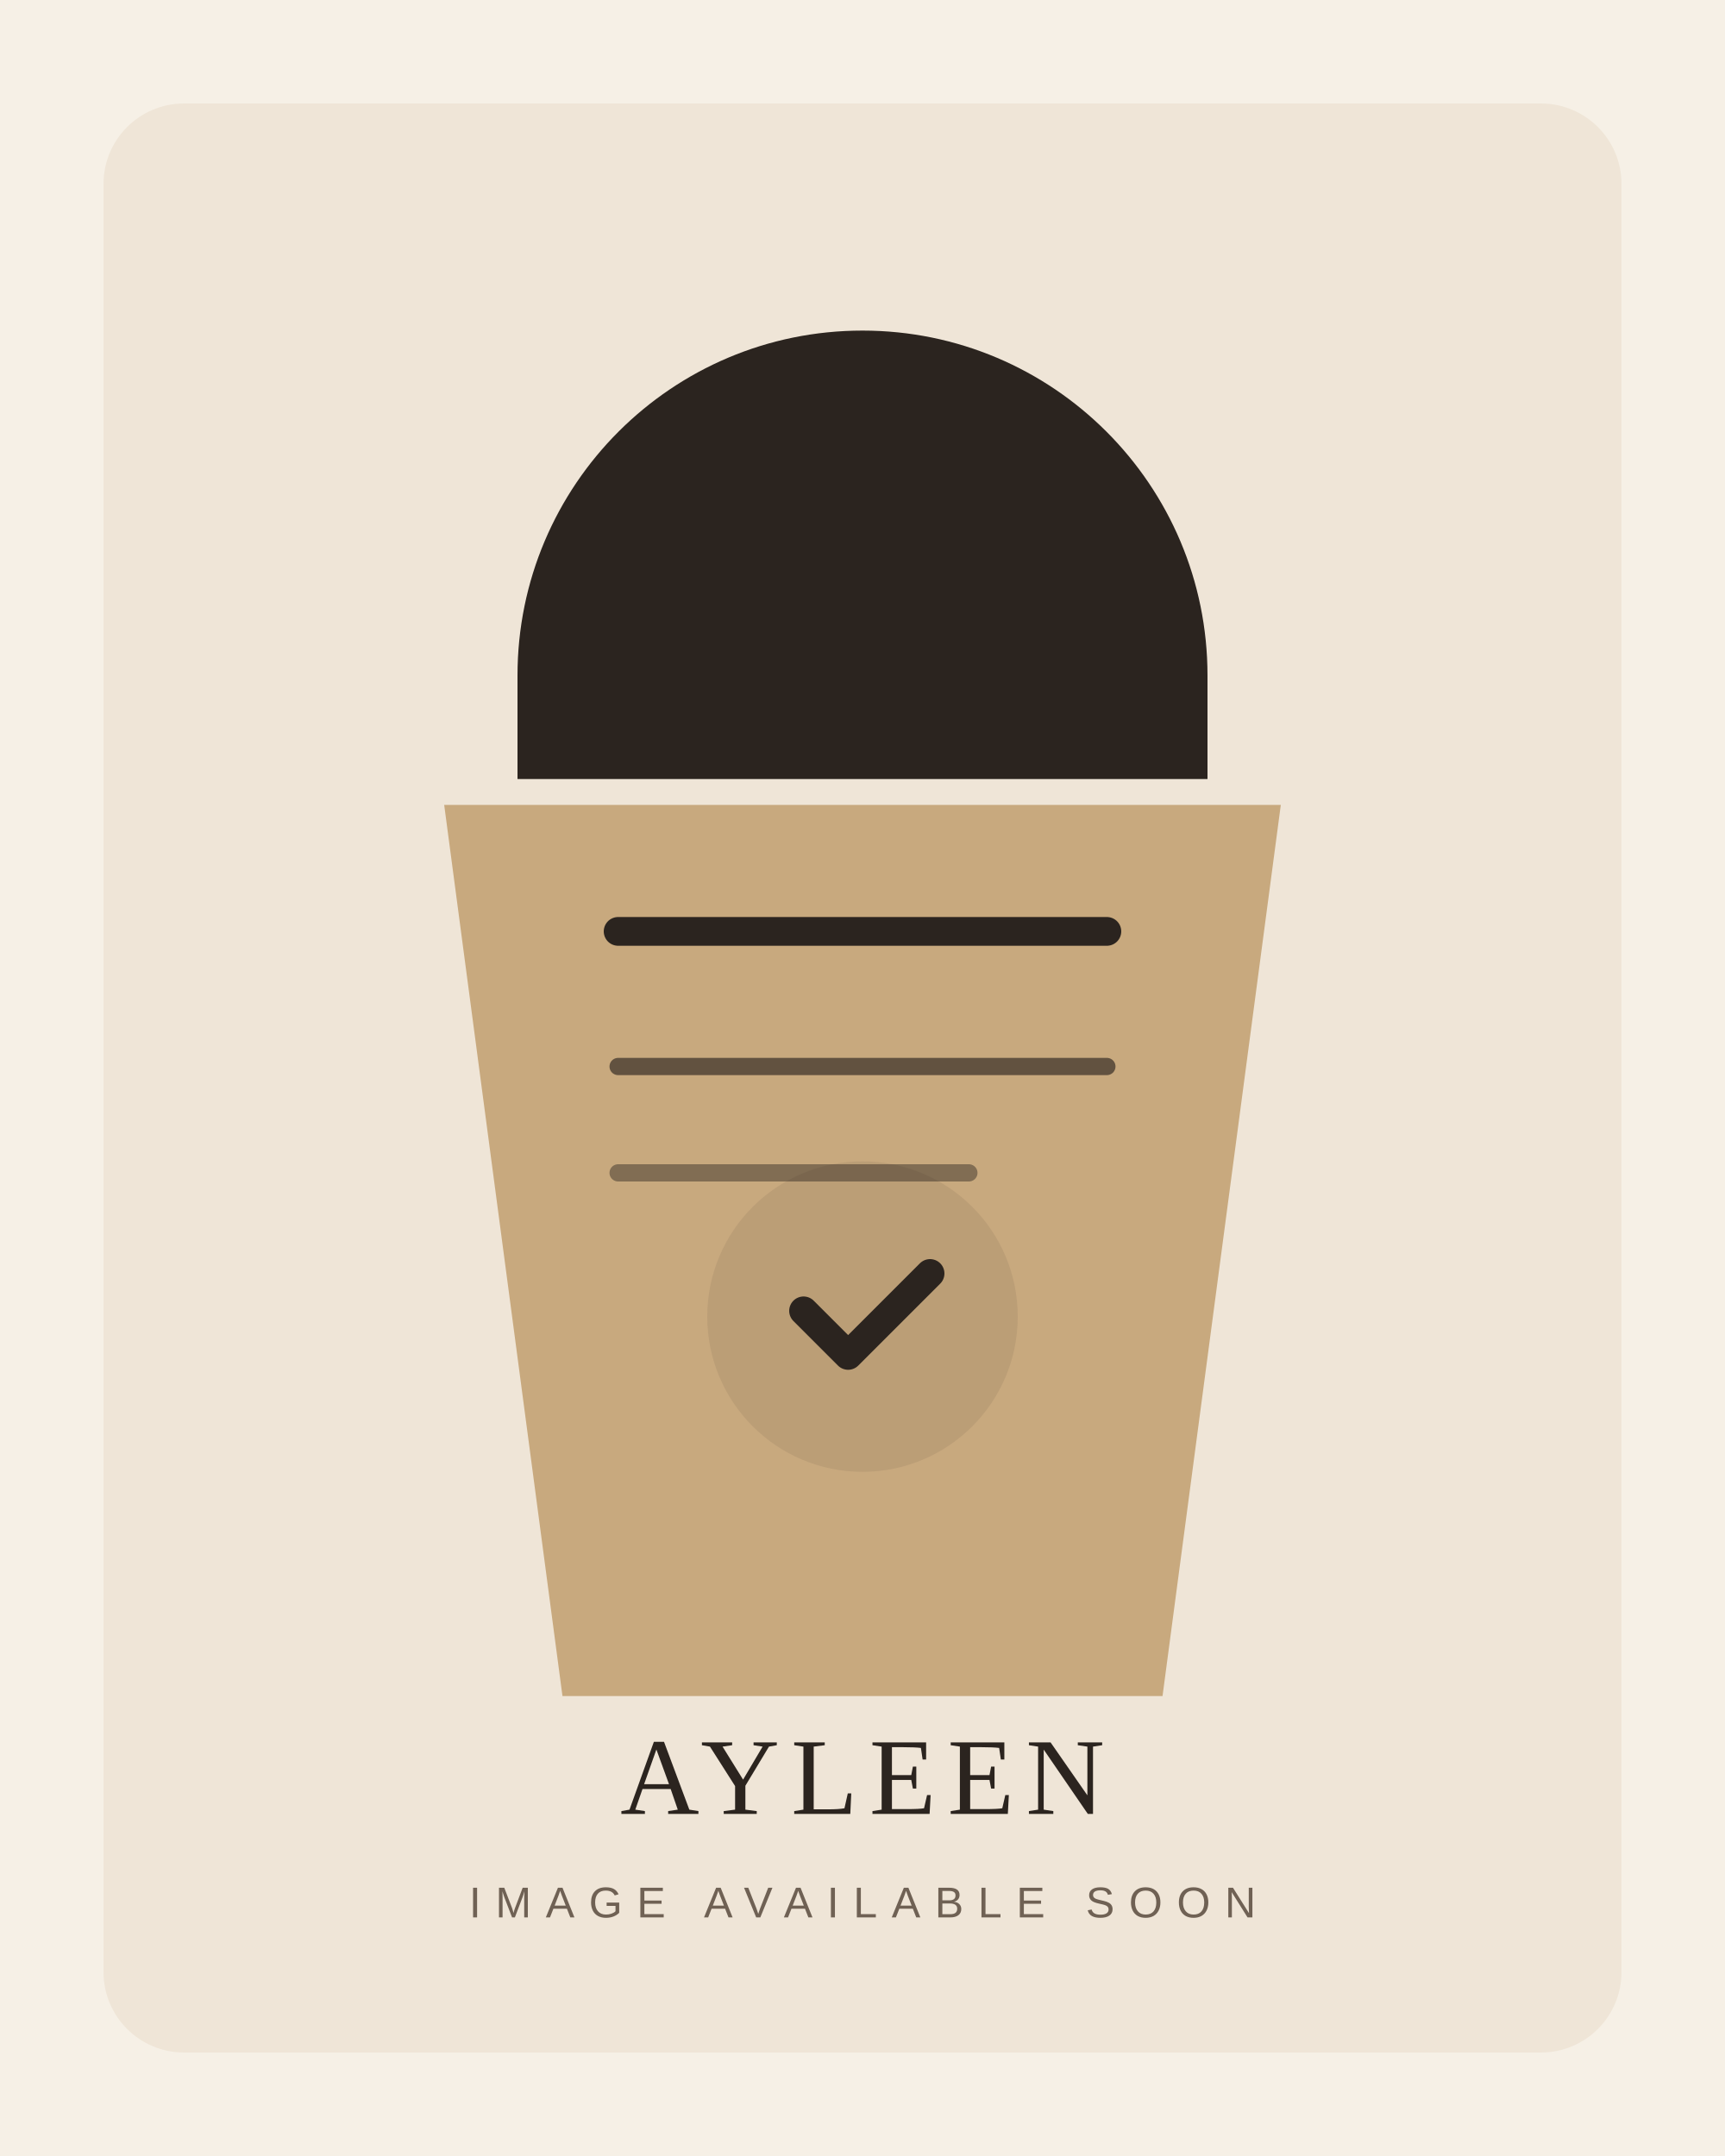
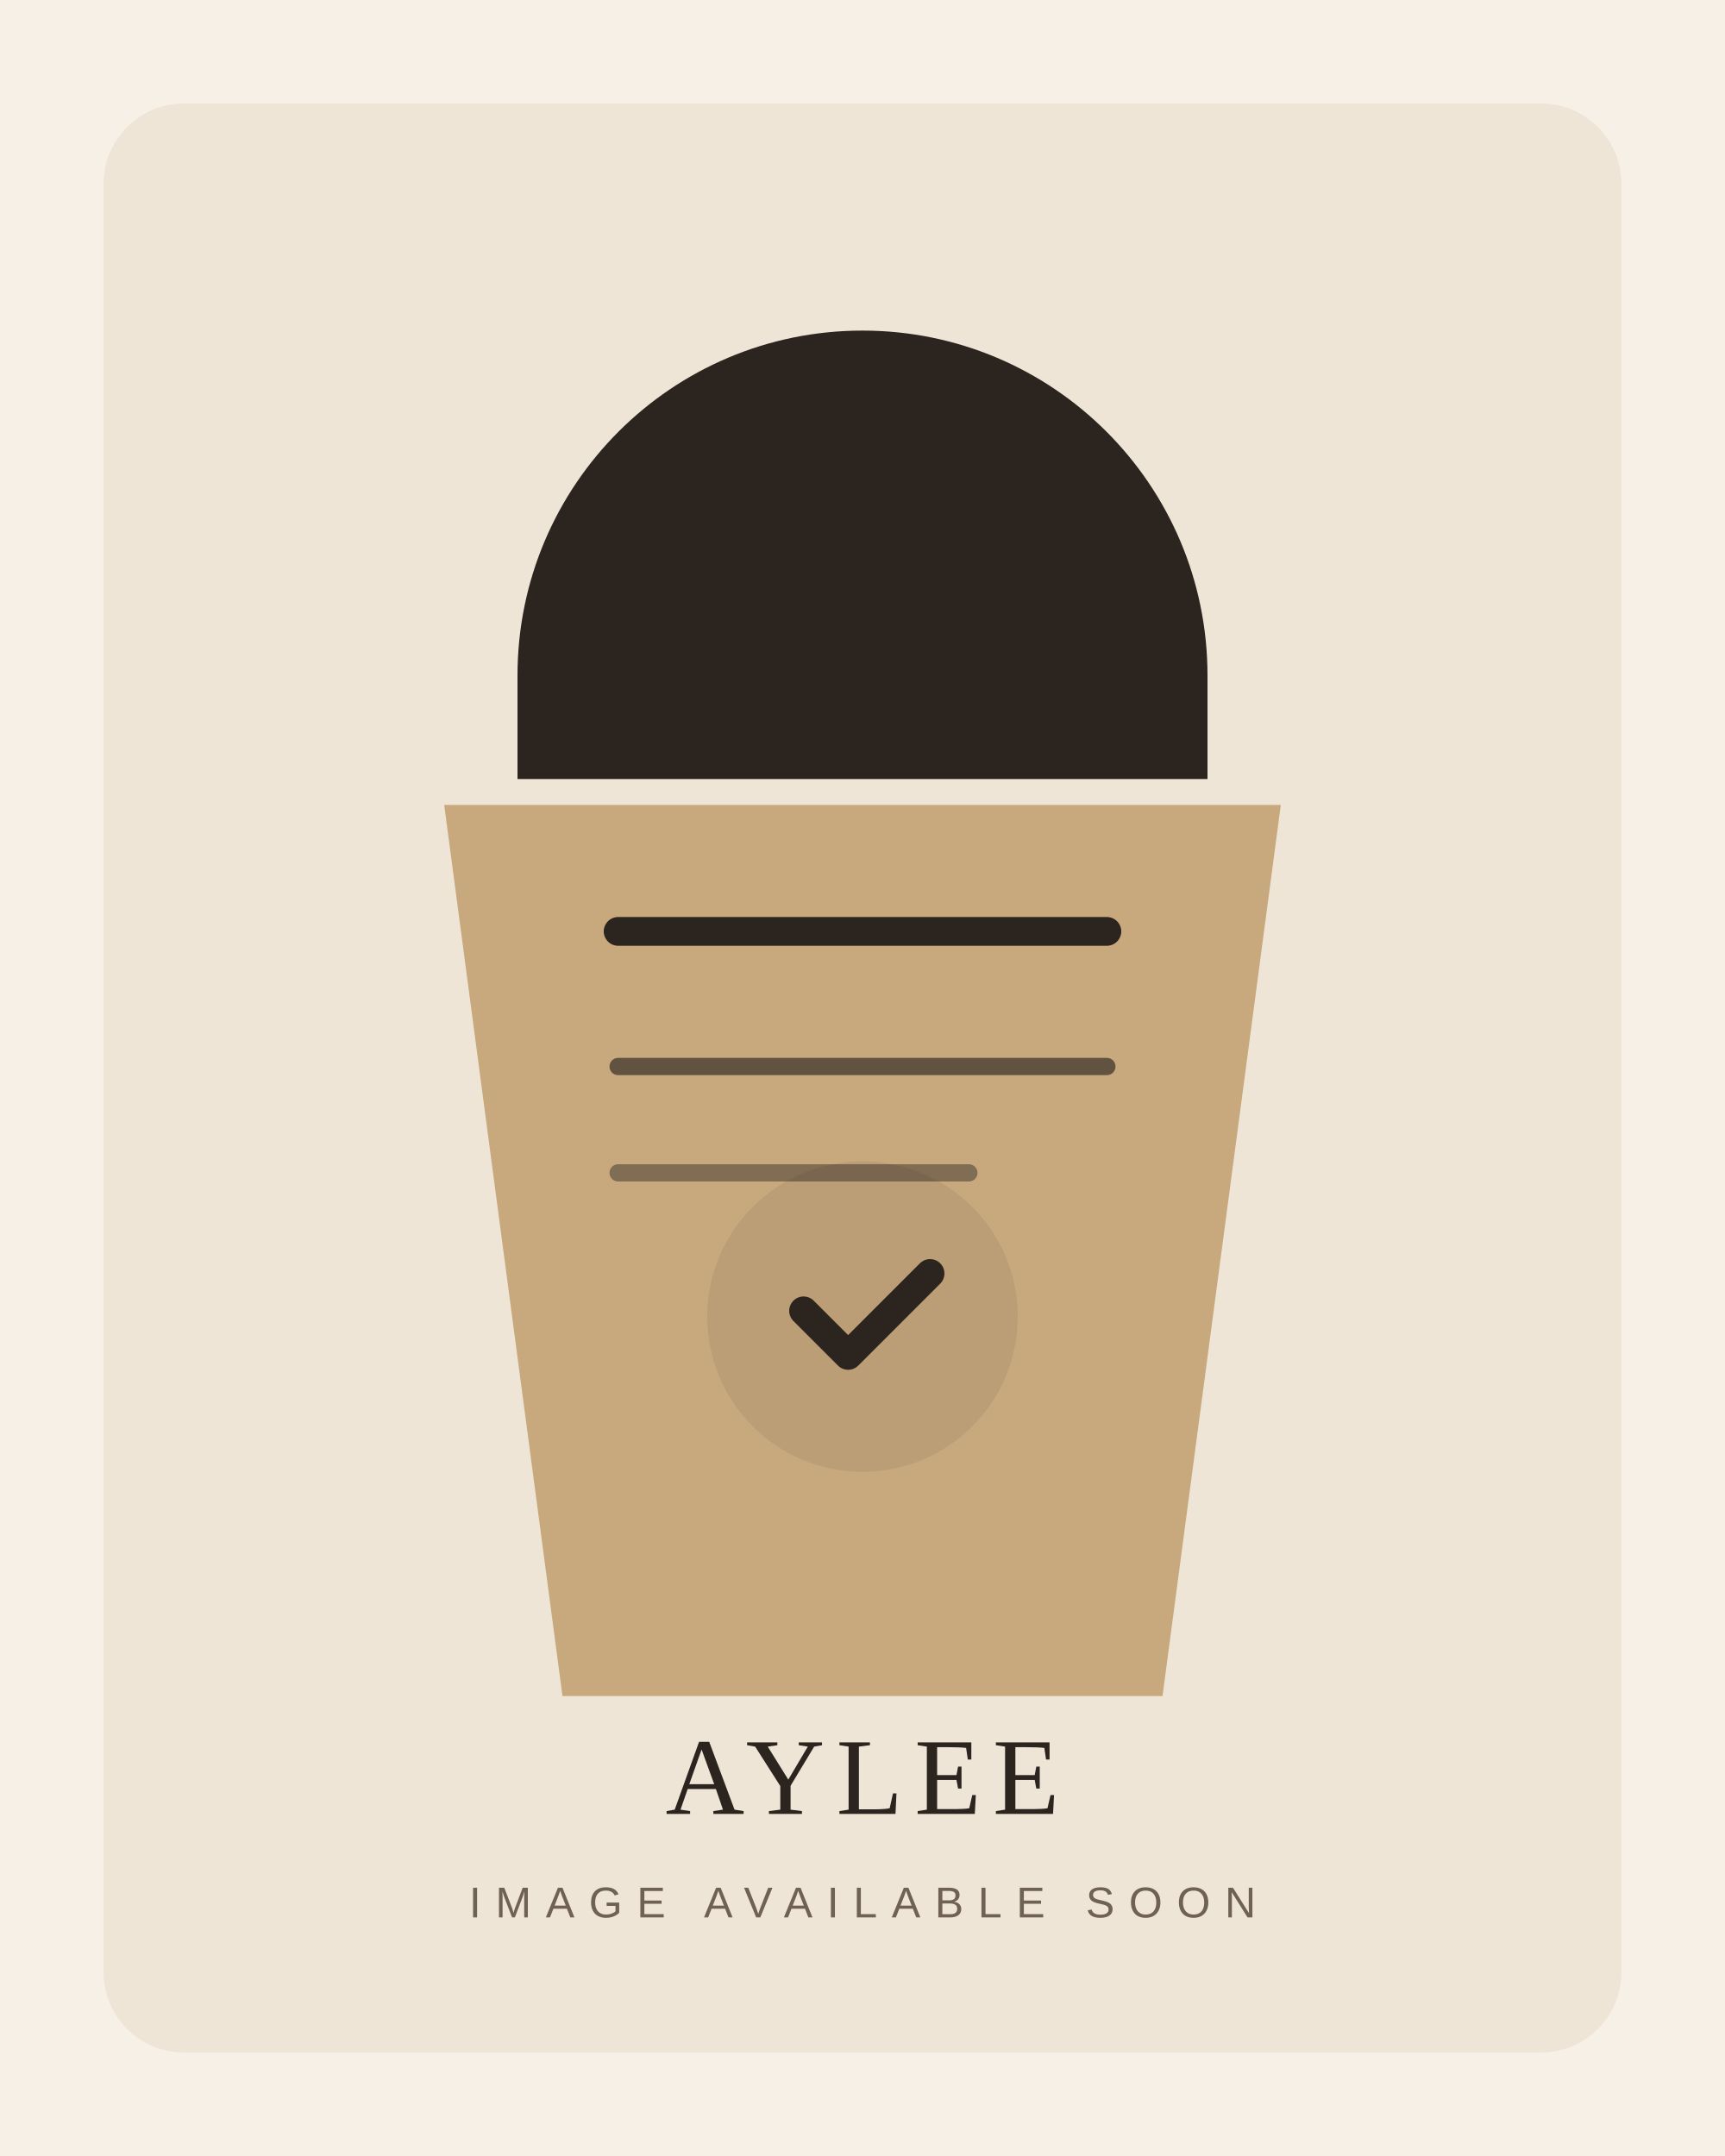
<svg xmlns="http://www.w3.org/2000/svg" width="1200" height="1500" viewBox="0 0 1200 1500" fill="none">
  <rect width="1200" height="1500" fill="#F6F0E6" />
  <rect x="72" y="72" width="1056" height="1356" rx="56" fill="#EFE5D7" />
  <path d="M360 470C360 337.452 467.452 230 600 230C732.548 230 840 337.452 840 470V542H360V470Z" fill="#2B241F" />
  <path d="M456 328C456 296.706 481.706 271 513 271H687C718.294 271 744 296.706 744 328V386H456V328Z" fill="#2B241F" />
  <path d="M309 560H891L808.72 1180H391.28L309 560Z" fill="#C8A97E" />
  <path d="M430 648H770" stroke="#2B241F" stroke-width="20" stroke-linecap="round" />
  <path d="M430 742H770" stroke="#2B241F" stroke-opacity="0.65" stroke-width="12" stroke-linecap="round" />
  <path d="M430 816H674" stroke="#2B241F" stroke-opacity="0.45" stroke-width="12" stroke-linecap="round" />
  <circle cx="600" cy="916" r="108" fill="#2B241F" fill-opacity="0.08" />
  <path d="M559 912L590 943L647 886" stroke="#2B241F" stroke-width="20" stroke-linecap="round" stroke-linejoin="round" />
  <text x="600" y="1262" text-anchor="middle" fill="#2B241F" font-family="Georgia, 'Times New Roman', serif" font-size="76" letter-spacing="8">
-     AYLEEN
+     AYLEE
  </text>
  <text x="600" y="1334" text-anchor="middle" fill="#6F6154" font-family="Arial, sans-serif" font-size="30" letter-spacing="10">
    IMAGE AVAILABLE SOON
  </text>
</svg>
